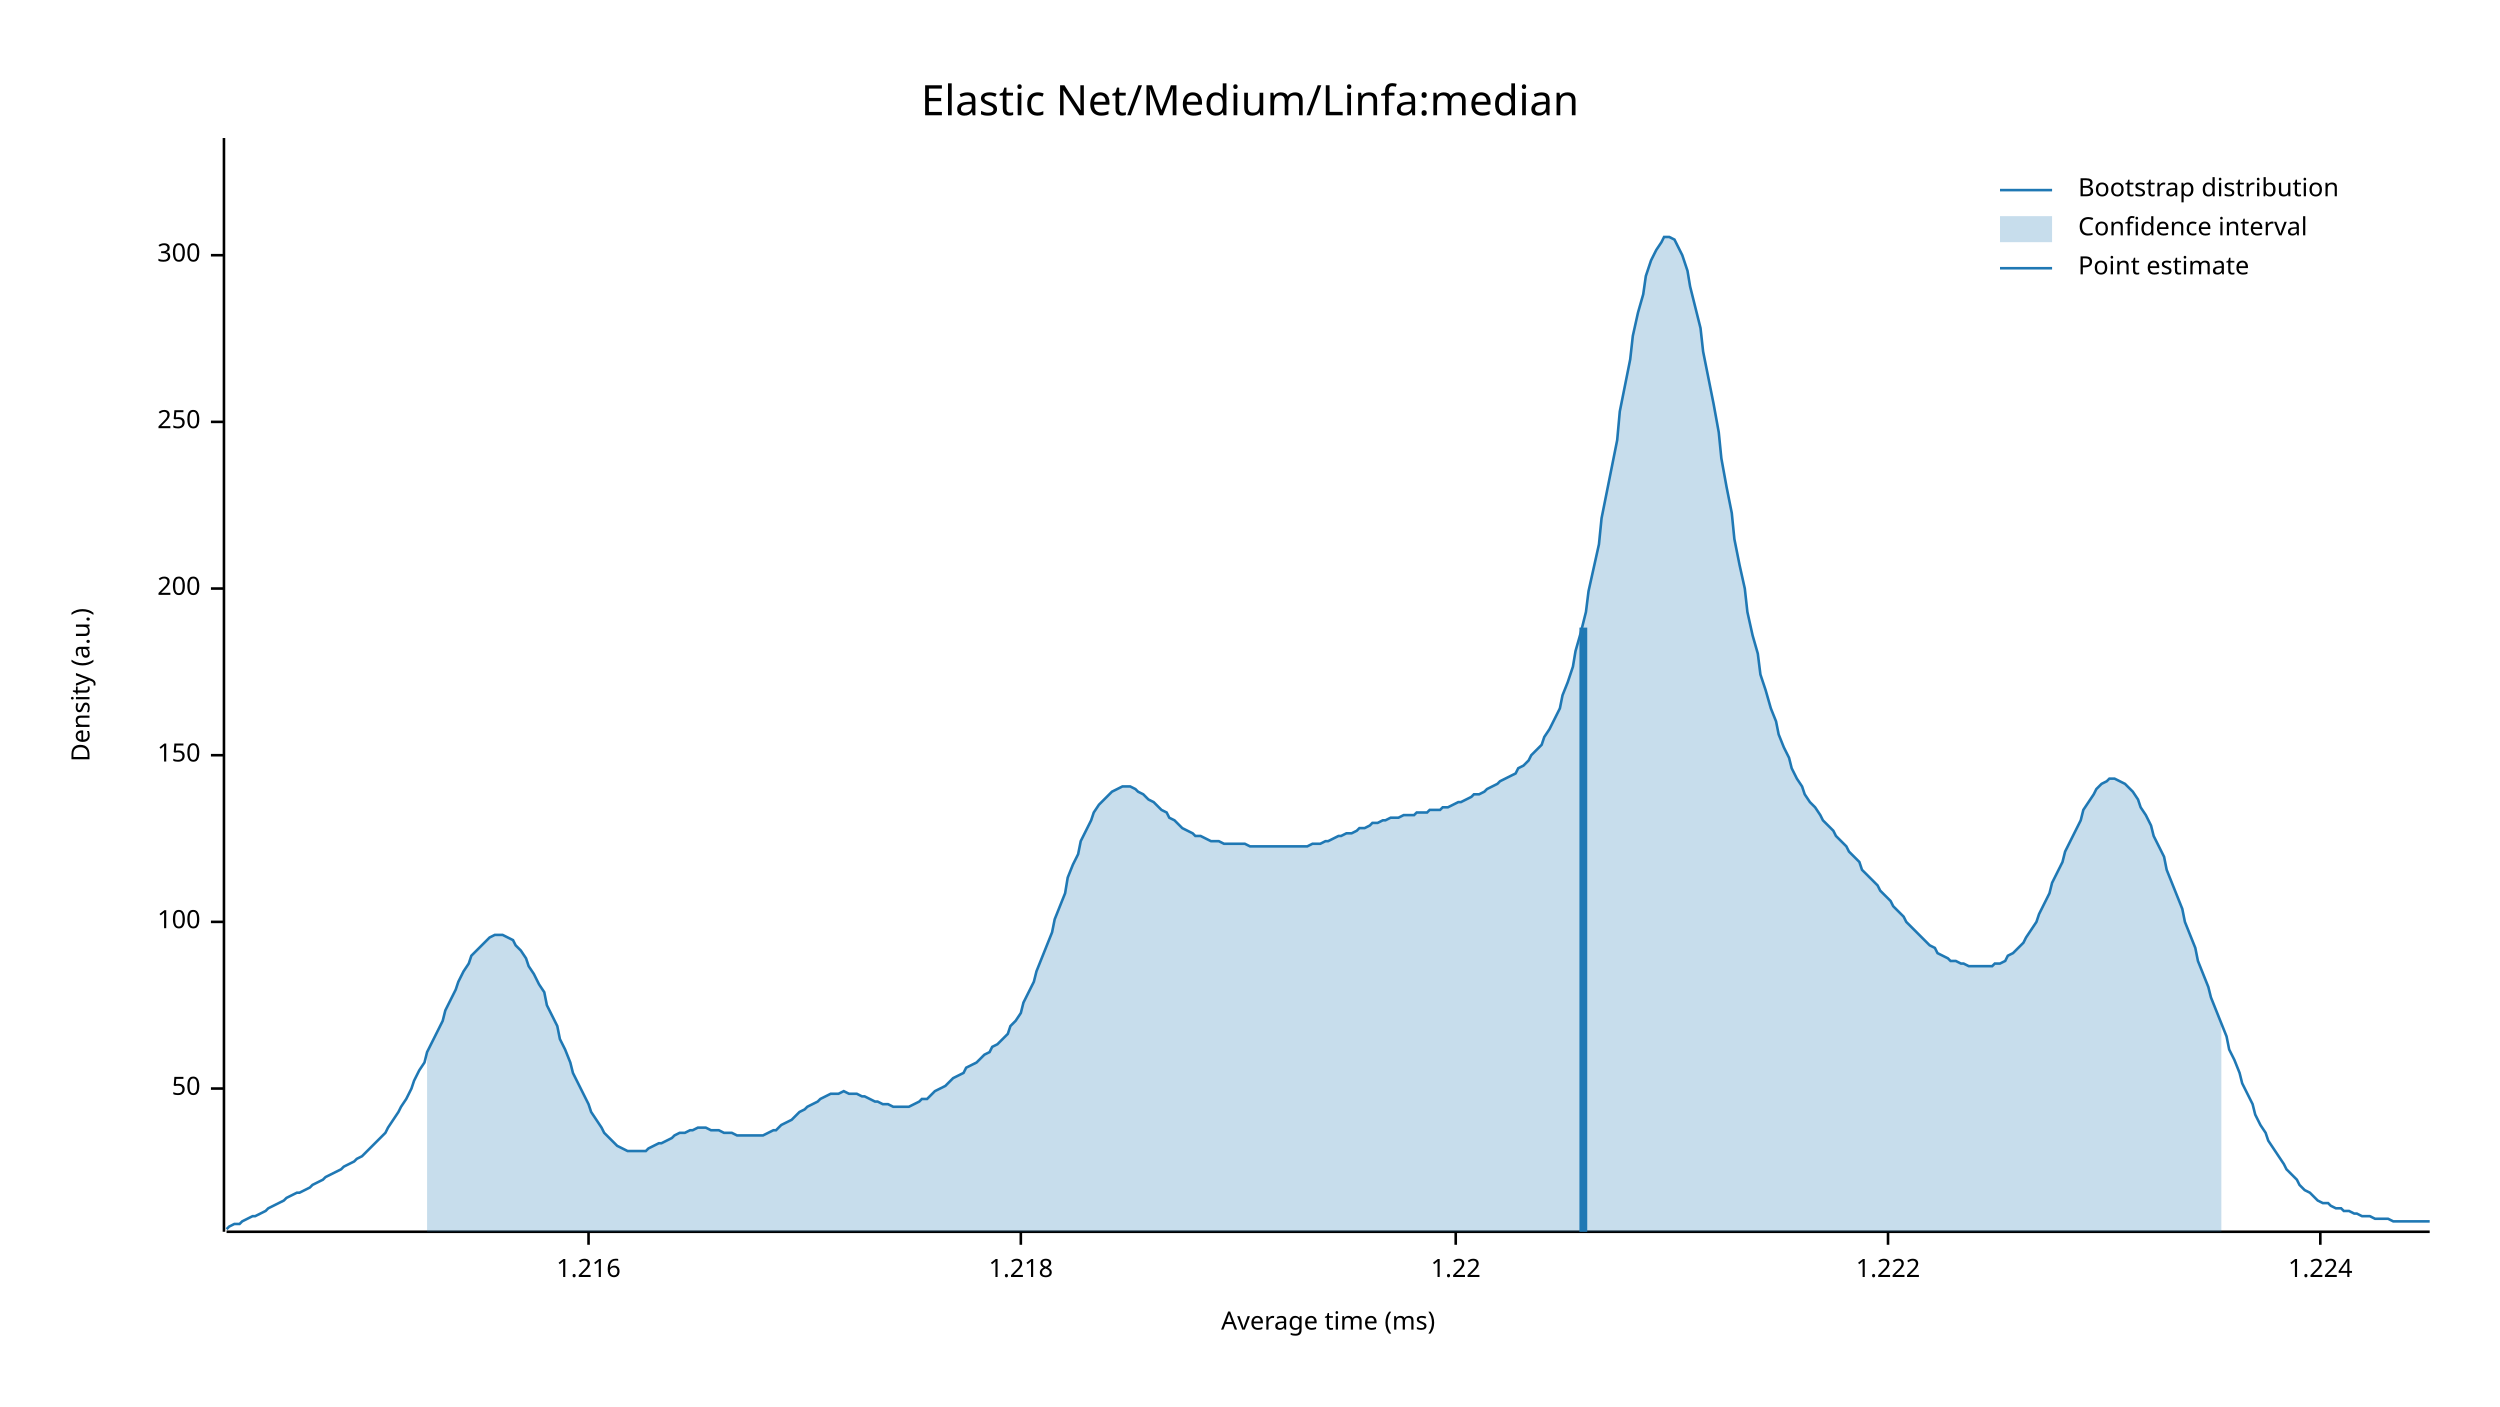
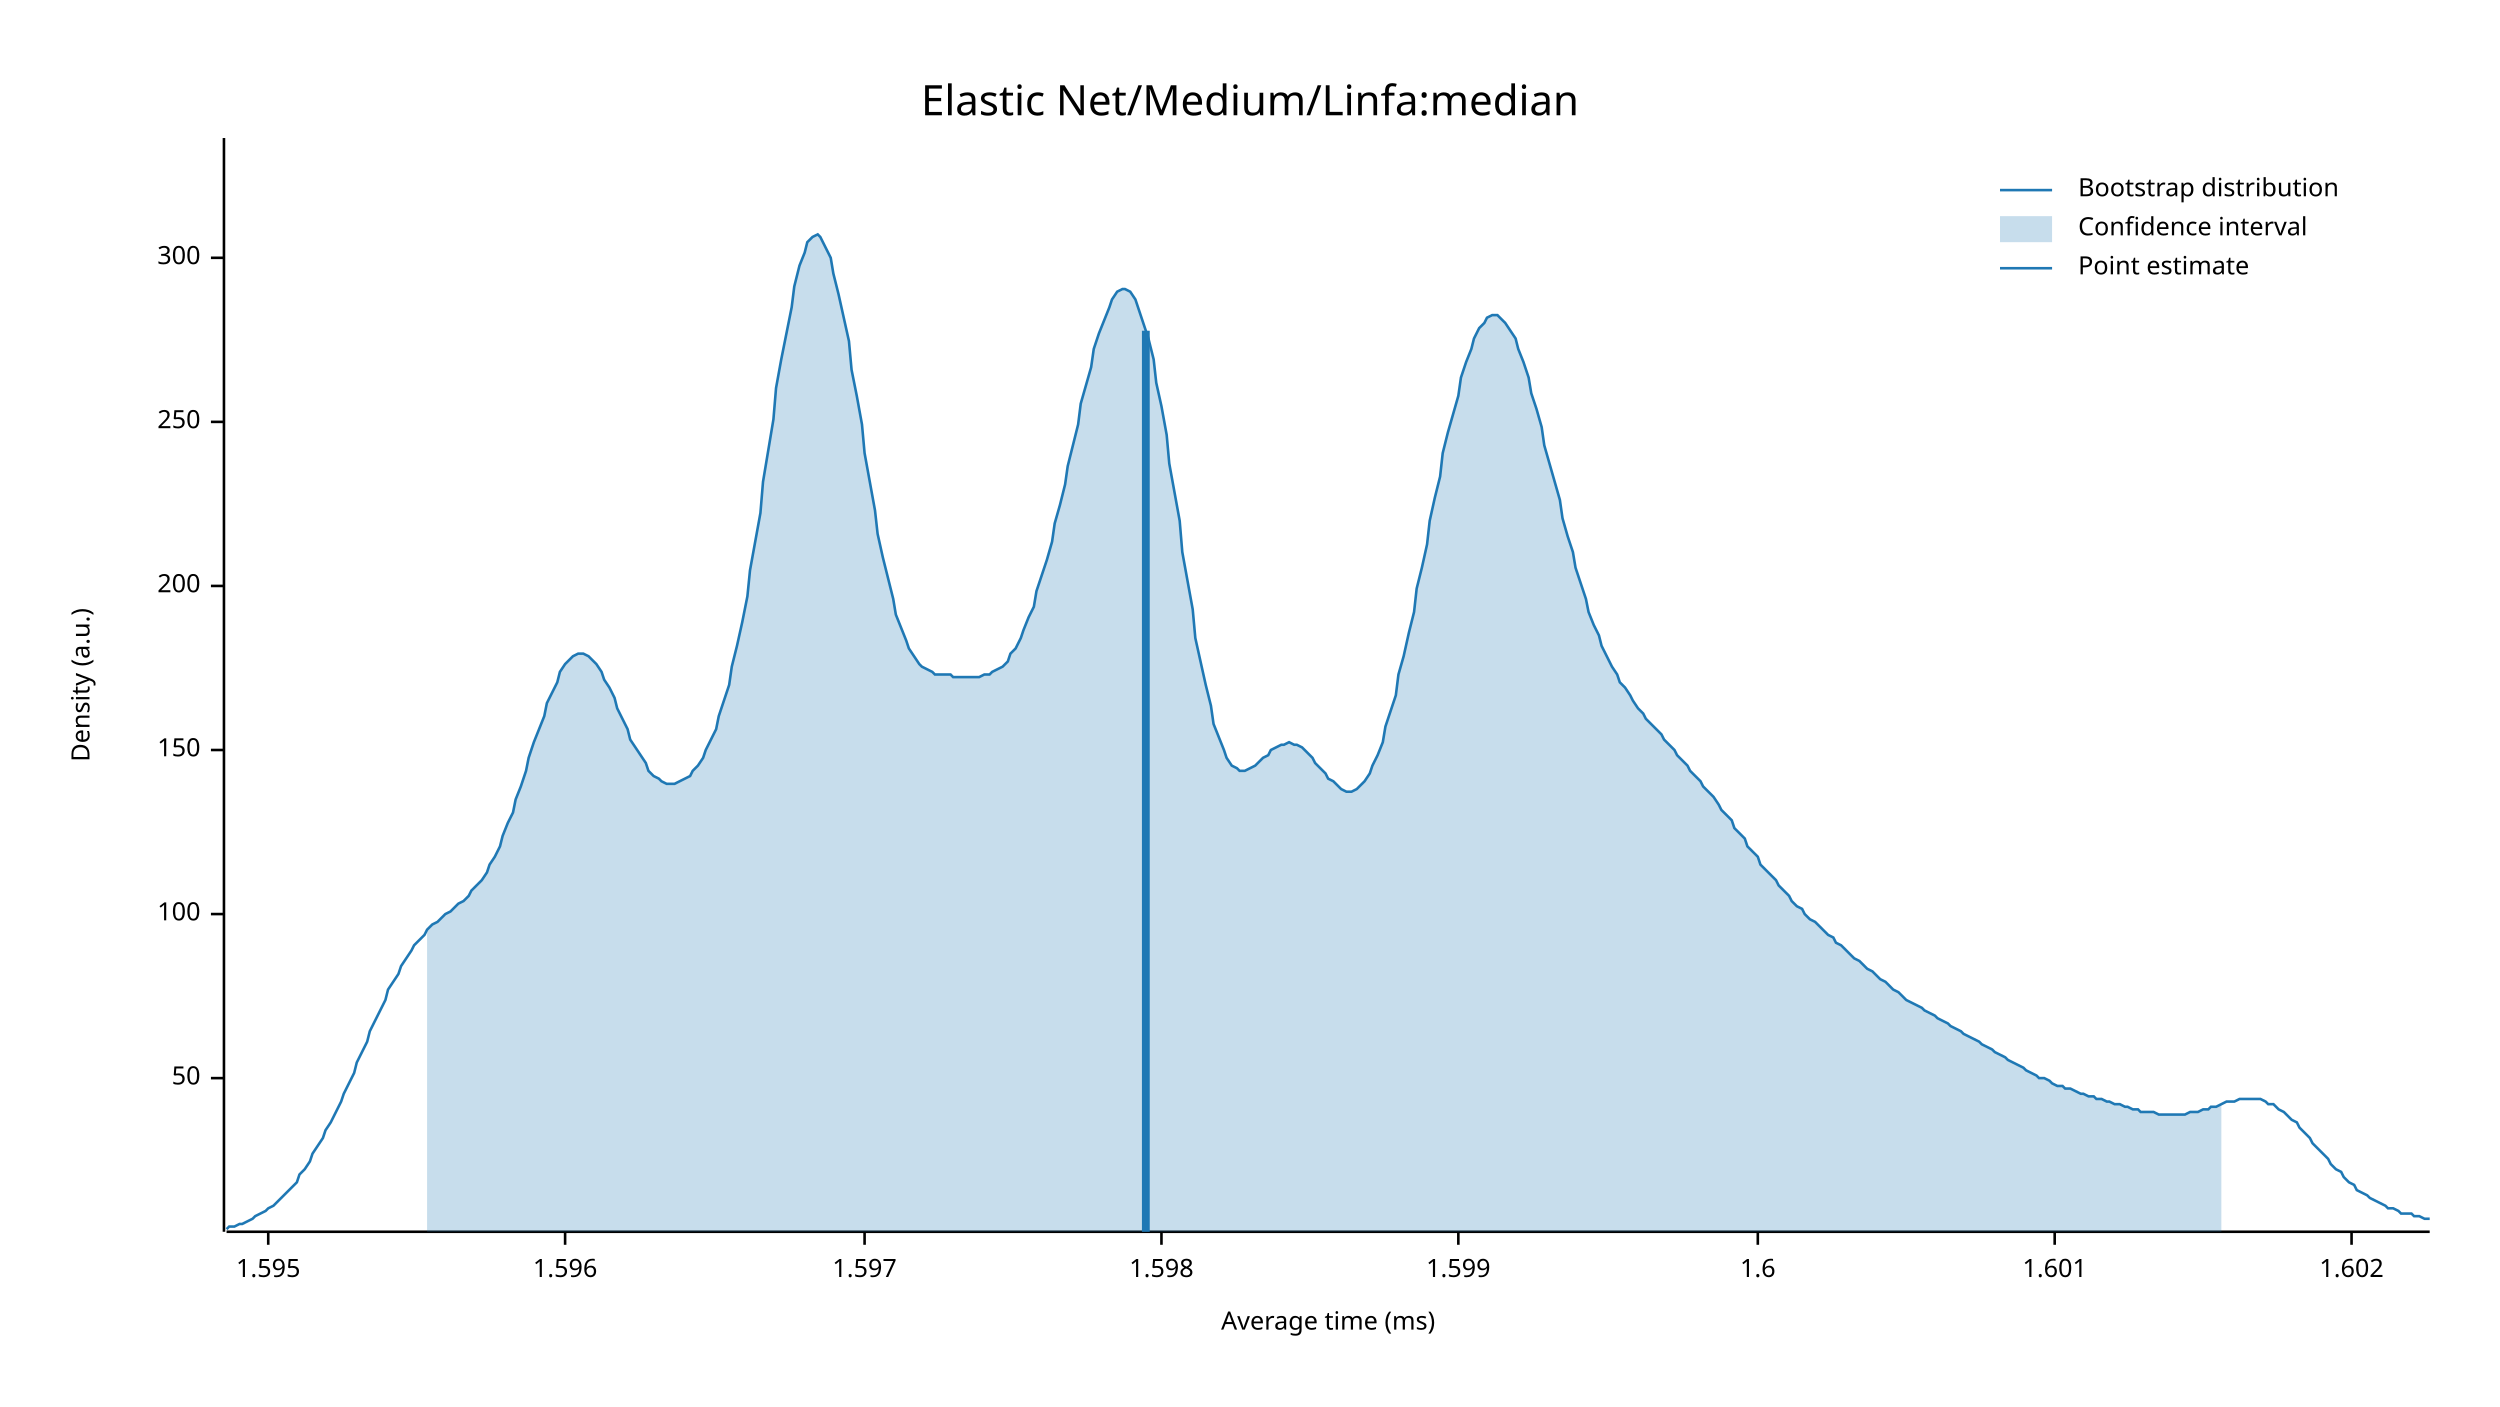
<svg xmlns="http://www.w3.org/2000/svg" width="960" height="540" viewBox="0 0 960 540">
  <text x="480" y="32" dy="0.76em" text-anchor="middle" font-family="sans-serif" font-size="16.129" opacity="1" fill="#000000">
Elastic Net/Medium/Linfa:median
</text>
  <text x="27" y="263" dy="0.76em" text-anchor="middle" font-family="sans-serif" font-size="9.677" opacity="1" fill="#000000" transform="rotate(270, 27, 263)">
Density (a.u.)
</text>
  <text x="510" y="513" dy="-0.5ex" text-anchor="middle" font-family="sans-serif" font-size="9.677" opacity="1" fill="#000000">
Average time (ms)
</text>
  <polyline fill="none" opacity="1" stroke="#000000" stroke-width="1" points="86,53 86,473 " />
-   <text x="77" y="418" dy="0.5ex" text-anchor="end" font-family="sans-serif" font-size="9.677" opacity="1" fill="#000000">
+   <text x="77" y="414" dy="0.5ex" text-anchor="end" font-family="sans-serif" font-size="9.677" opacity="1" fill="#000000">
50
</text>
-   <polyline fill="none" opacity="1" stroke="#000000" stroke-width="1" points="81,418 86,418 " />
-   <text x="77" y="354" dy="0.5ex" text-anchor="end" font-family="sans-serif" font-size="9.677" opacity="1" fill="#000000">
+   <polyline fill="none" opacity="1" stroke="#000000" stroke-width="1" points="81,414 86,414 " />
+   <text x="77" y="351" dy="0.5ex" text-anchor="end" font-family="sans-serif" font-size="9.677" opacity="1" fill="#000000">
100
</text>
-   <polyline fill="none" opacity="1" stroke="#000000" stroke-width="1" points="81,354 86,354 " />
-   <text x="77" y="290" dy="0.5ex" text-anchor="end" font-family="sans-serif" font-size="9.677" opacity="1" fill="#000000">
+   <polyline fill="none" opacity="1" stroke="#000000" stroke-width="1" points="81,351 86,351 " />
+   <text x="77" y="288" dy="0.5ex" text-anchor="end" font-family="sans-serif" font-size="9.677" opacity="1" fill="#000000">
150
</text>
-   <polyline fill="none" opacity="1" stroke="#000000" stroke-width="1" points="81,290 86,290 " />
-   <text x="77" y="226" dy="0.5ex" text-anchor="end" font-family="sans-serif" font-size="9.677" opacity="1" fill="#000000">
+   <polyline fill="none" opacity="1" stroke="#000000" stroke-width="1" points="81,288 86,288 " />
+   <text x="77" y="225" dy="0.5ex" text-anchor="end" font-family="sans-serif" font-size="9.677" opacity="1" fill="#000000">
200
</text>
-   <polyline fill="none" opacity="1" stroke="#000000" stroke-width="1" points="81,226 86,226 " />
+   <polyline fill="none" opacity="1" stroke="#000000" stroke-width="1" points="81,225 86,225 " />
  <text x="77" y="162" dy="0.5ex" text-anchor="end" font-family="sans-serif" font-size="9.677" opacity="1" fill="#000000">
250
</text>
  <polyline fill="none" opacity="1" stroke="#000000" stroke-width="1" points="81,162 86,162 " />
-   <text x="77" y="98" dy="0.5ex" text-anchor="end" font-family="sans-serif" font-size="9.677" opacity="1" fill="#000000">
+   <text x="77" y="99" dy="0.5ex" text-anchor="end" font-family="sans-serif" font-size="9.677" opacity="1" fill="#000000">
300
</text>
-   <polyline fill="none" opacity="1" stroke="#000000" stroke-width="1" points="81,98 86,98 " />
+   <polyline fill="none" opacity="1" stroke="#000000" stroke-width="1" points="81,99 86,99 " />
  <polyline fill="none" opacity="1" stroke="#000000" stroke-width="1" points="87,473 933,473 " />
-   <text x="226" y="483" dy="0.76em" text-anchor="middle" font-family="sans-serif" font-size="9.677" opacity="1" fill="#000000">
- 1.216
+   <text x="103" y="483" dy="0.76em" text-anchor="middle" font-family="sans-serif" font-size="9.677" opacity="1" fill="#000000">
+ 1.595
</text>
-   <polyline fill="none" opacity="1" stroke="#000000" stroke-width="1" points="226,473 226,478 " />
-   <text x="392" y="483" dy="0.76em" text-anchor="middle" font-family="sans-serif" font-size="9.677" opacity="1" fill="#000000">
- 1.218
+   <polyline fill="none" opacity="1" stroke="#000000" stroke-width="1" points="103,473 103,478 " />
+   <text x="217" y="483" dy="0.76em" text-anchor="middle" font-family="sans-serif" font-size="9.677" opacity="1" fill="#000000">
+ 1.596
</text>
-   <polyline fill="none" opacity="1" stroke="#000000" stroke-width="1" points="392,473 392,478 " />
-   <text x="559" y="483" dy="0.76em" text-anchor="middle" font-family="sans-serif" font-size="9.677" opacity="1" fill="#000000">
- 1.22
+   <polyline fill="none" opacity="1" stroke="#000000" stroke-width="1" points="217,473 217,478 " />
+   <text x="332" y="483" dy="0.76em" text-anchor="middle" font-family="sans-serif" font-size="9.677" opacity="1" fill="#000000">
+ 1.597
</text>
-   <polyline fill="none" opacity="1" stroke="#000000" stroke-width="1" points="559,473 559,478 " />
-   <text x="725" y="483" dy="0.76em" text-anchor="middle" font-family="sans-serif" font-size="9.677" opacity="1" fill="#000000">
- 1.222
+   <polyline fill="none" opacity="1" stroke="#000000" stroke-width="1" points="332,473 332,478 " />
+   <text x="446" y="483" dy="0.76em" text-anchor="middle" font-family="sans-serif" font-size="9.677" opacity="1" fill="#000000">
+ 1.598
</text>
-   <polyline fill="none" opacity="1" stroke="#000000" stroke-width="1" points="725,473 725,478 " />
-   <text x="891" y="483" dy="0.76em" text-anchor="middle" font-family="sans-serif" font-size="9.677" opacity="1" fill="#000000">
- 1.224
+   <polyline fill="none" opacity="1" stroke="#000000" stroke-width="1" points="446,473 446,478 " />
+   <text x="560" y="483" dy="0.76em" text-anchor="middle" font-family="sans-serif" font-size="9.677" opacity="1" fill="#000000">
+ 1.599
</text>
-   <polyline fill="none" opacity="1" stroke="#000000" stroke-width="1" points="891,473 891,478 " />
-   <polyline fill="none" opacity="1" stroke="#1F78B4" stroke-width="1" points="87,472 88,471 90,470 92,470 93,469 95,468 97,467 98,467 100,466 102,465 103,464 105,463 107,462 109,461 110,460 112,459 114,458 115,458 117,457 119,456 120,455 122,454 124,453 125,452 127,451 129,450 131,449 132,448 134,447 136,446 137,445 139,444 141,442 142,441 144,439 146,437 148,435 149,433 151,430 153,427 154,425 156,422 158,418 159,415 161,411 163,408 164,404 166,400 168,396 170,392 171,388 173,384 175,380 176,377 178,373 180,370 181,367 183,365 185,363 187,361 188,360 190,359 192,359 193,359 195,360 197,361 198,363 200,365 202,368 203,371 205,374 207,378 209,381 210,386 212,390 214,394 215,399 217,403 219,408 220,412 222,416 224,420 226,424 227,427 229,430 231,433 232,435 234,437 236,439 237,440 239,441 241,442 242,442 244,442 246,442 248,442 249,441 251,440 253,439 254,439 256,438 258,437 259,436 261,435 263,435 265,434 266,434 268,433 270,433 271,433 273,434 275,434 276,434 278,435 280,435 281,435 283,436 285,436 287,436 288,436 290,436 292,436 293,436 295,435 297,434 298,434 300,432 302,431 304,430 305,429 307,427 309,426 310,425 312,424 314,423 315,422 317,421 319,420 320,420 322,420 324,419 326,420 327,420 329,420 331,421 332,421 334,422 336,423 337,423 339,424 341,424 343,425 344,425 346,425 348,425 349,425 351,424 353,423 354,422 356,422 358,420 359,419 361,418 363,417 365,415 366,414 368,413 370,412 371,410 373,409 375,408 376,407 378,405 380,404 381,402 383,401 385,399 387,397 388,394 390,392 392,389 393,385 395,381 397,377 398,373 400,368 402,363 404,358 405,353 407,348 409,343 410,337 412,332 414,328 415,323 417,319 419,315 420,312 422,309 424,307 426,305 427,304 429,303 431,302 432,302 434,302 436,303 437,304 439,305 441,307 443,308 444,309 446,311 448,312 449,314 451,315 453,317 454,318 456,319 458,320 459,321 461,321 463,322 465,323 466,323 468,323 470,324 471,324 473,324 475,324 476,324 478,324 480,325 482,325 483,325 485,325 487,325 488,325 490,325 492,325 493,325 495,325 497,325 498,325 500,325 502,325 504,324 505,324 507,324 509,323 510,323 512,322 514,321 515,321 517,320 519,320 521,319 522,318 524,318 526,317 527,316 529,316 531,315 532,315 534,314 536,314 537,314 539,313 541,313 543,313 544,312 546,312 548,312 549,311 551,311 553,311 554,310 556,310 558,309 560,308 561,308 563,307 565,306 566,305 568,305 570,304 571,303 573,302 575,301 576,300 578,299 580,298 582,297 583,295 585,294 587,292 588,290 590,288 592,286 593,283 595,280 597,276 599,272 600,267 602,262 604,256 605,250 607,243 609,235 610,227 612,218 614,209 615,199 617,189 619,179 621,169 622,158 624,148 626,138 627,129 629,120 631,113 632,106 634,100 636,96 638,93 639,91 641,91 643,92 644,94 646,98 648,104 649,110 651,118 653,126 654,135 656,145 658,155 660,166 661,176 663,187 665,197 666,207 668,217 670,226 671,235 673,244 675,251 676,259 678,265 680,272 682,277 683,282 685,287 687,291 688,295 690,299 692,302 693,305 695,308 697,310 699,313 700,315 702,317 704,319 705,321 707,323 709,325 710,327 712,329 714,331 715,334 717,336 719,338 721,340 722,342 724,344 726,346 727,348 729,350 731,352 732,354 734,356 736,358 738,360 739,361 741,363 743,364 744,366 746,367 748,368 749,369 751,369 753,370 754,370 756,371 758,371 760,371 761,371 763,371 765,371 766,370 768,370 770,369 771,367 773,366 775,364 777,362 778,360 780,357 782,354 783,351 785,347 787,343 788,339 790,335 792,331 793,327 795,323 797,319 799,315 800,311 802,308 804,305 805,303 807,301 809,300 810,299 812,299 814,300 816,301 817,302 819,304 821,307 822,310 824,313 826,317 827,321 829,325 831,329 832,334 834,339 836,344 838,349 839,354 841,359 843,364 844,369 846,374 848,379 849,383 851,388 853,393 855,398 856,403 858,407 860,412 861,416 863,420 865,424 866,428 868,432 870,435 871,438 873,441 875,444 877,447 878,449 880,451 882,453 883,455 885,457 887,458 888,459 890,461 892,462 894,462 895,463 897,464 899,464 900,465 902,465 904,466 905,466 907,467 909,467 910,467 912,468 914,468 916,468 917,468 919,469 921,469 922,469 924,469 926,469 927,469 929,469 931,469 933,469 " />
-   <polygon opacity="0.25" fill="#1F78B4" points="164,404 166,400 168,396 170,392 171,388 173,384 175,380 176,377 178,373 180,370 181,367 183,365 185,363 187,361 188,360 190,359 192,359 193,359 195,360 197,361 198,363 200,365 202,368 203,371 205,374 207,378 209,381 210,386 212,390 214,394 215,399 217,403 219,408 220,412 222,416 224,420 226,424 227,427 229,430 231,433 232,435 234,437 236,439 237,440 239,441 241,442 242,442 244,442 246,442 248,442 249,441 251,440 253,439 254,439 256,438 258,437 259,436 261,435 263,435 265,434 266,434 268,433 270,433 271,433 273,434 275,434 276,434 278,435 280,435 281,435 283,436 285,436 287,436 288,436 290,436 292,436 293,436 295,435 297,434 298,434 300,432 302,431 304,430 305,429 307,427 309,426 310,425 312,424 314,423 315,422 317,421 319,420 320,420 322,420 324,419 326,420 327,420 329,420 331,421 332,421 334,422 336,423 337,423 339,424 341,424 343,425 344,425 346,425 348,425 349,425 351,424 353,423 354,422 356,422 358,420 359,419 361,418 363,417 365,415 366,414 368,413 370,412 371,410 373,409 375,408 376,407 378,405 380,404 381,402 383,401 385,399 387,397 388,394 390,392 392,389 393,385 395,381 397,377 398,373 400,368 402,363 404,358 405,353 407,348 409,343 410,337 412,332 414,328 415,323 417,319 419,315 420,312 422,309 424,307 426,305 427,304 429,303 431,302 432,302 434,302 436,303 437,304 439,305 441,307 443,308 444,309 446,311 448,312 449,314 451,315 453,317 454,318 456,319 458,320 459,321 461,321 463,322 465,323 466,323 468,323 470,324 471,324 473,324 475,324 476,324 478,324 480,325 482,325 483,325 485,325 487,325 488,325 490,325 492,325 493,325 495,325 497,325 498,325 500,325 502,325 504,324 505,324 507,324 509,323 510,323 512,322 514,321 515,321 517,320 519,320 521,319 522,318 524,318 526,317 527,316 529,316 531,315 532,315 534,314 536,314 537,314 539,313 541,313 543,313 544,312 546,312 548,312 549,311 551,311 553,311 554,310 556,310 558,309 560,308 561,308 563,307 565,306 566,305 568,305 570,304 571,303 573,302 575,301 576,300 578,299 580,298 582,297 583,295 585,294 587,292 588,290 590,288 592,286 593,283 595,280 597,276 599,272 600,267 602,262 604,256 605,250 607,243 609,235 610,227 612,218 614,209 615,199 617,189 619,179 621,169 622,158 624,148 626,138 627,129 629,120 631,113 632,106 634,100 636,96 638,93 639,91 641,91 643,92 644,94 646,98 648,104 649,110 651,118 653,126 654,135 656,145 658,155 660,166 661,176 663,187 665,197 666,207 668,217 670,226 671,235 673,244 675,251 676,259 678,265 680,272 682,277 683,282 685,287 687,291 688,295 690,299 692,302 693,305 695,308 697,310 699,313 700,315 702,317 704,319 705,321 707,323 709,325 710,327 712,329 714,331 715,334 717,336 719,338 721,340 722,342 724,344 726,346 727,348 729,350 731,352 732,354 734,356 736,358 738,360 739,361 741,363 743,364 744,366 746,367 748,368 749,369 751,369 753,370 754,370 756,371 758,371 760,371 761,371 763,371 765,371 766,370 768,370 770,369 771,367 773,366 775,364 777,362 778,360 780,357 782,354 783,351 785,347 787,343 788,339 790,335 792,331 793,327 795,323 797,319 799,315 800,311 802,308 804,305 805,303 807,301 809,300 810,299 812,299 814,300 816,301 817,302 819,304 821,307 822,310 824,313 826,317 827,321 829,325 831,329 832,334 834,339 836,344 838,349 839,354 841,359 843,364 844,369 846,374 848,379 849,383 851,388 853,393 853,473 164,473 " />
-   <polyline fill="none" opacity="1" stroke="#1F78B4" stroke-width="3" points="608,473 608,241 " />
+   <polyline fill="none" opacity="1" stroke="#000000" stroke-width="1" points="560,473 560,478 " />
+   <text x="675" y="483" dy="0.76em" text-anchor="middle" font-family="sans-serif" font-size="9.677" opacity="1" fill="#000000">
+ 1.6
+ </text>
+   <polyline fill="none" opacity="1" stroke="#000000" stroke-width="1" points="675,473 675,478 " />
+   <text x="789" y="483" dy="0.76em" text-anchor="middle" font-family="sans-serif" font-size="9.677" opacity="1" fill="#000000">
+ 1.601
+ </text>
+   <polyline fill="none" opacity="1" stroke="#000000" stroke-width="1" points="789,473 789,478 " />
+   <text x="903" y="483" dy="0.76em" text-anchor="middle" font-family="sans-serif" font-size="9.677" opacity="1" fill="#000000">
+ 1.602
+ </text>
+   <polyline fill="none" opacity="1" stroke="#000000" stroke-width="1" points="903,473 903,478 " />
+   <polyline fill="none" opacity="1" stroke="#1F78B4" stroke-width="1" points="87,472 88,471 90,471 92,470 93,470 95,469 97,468 98,467 100,466 102,465 103,464 105,463 107,461 109,459 110,458 112,456 114,454 115,451 117,449 119,446 120,443 122,440 124,437 125,434 127,431 129,427 131,423 132,420 134,416 136,412 137,408 139,404 141,400 142,396 144,392 146,388 148,384 149,380 151,377 153,374 154,371 156,368 158,365 159,363 161,361 163,359 164,357 166,355 168,354 170,352 171,351 173,350 175,348 176,347 178,346 180,344 181,342 183,340 185,338 187,335 188,332 190,329 192,325 193,321 195,316 197,312 198,307 200,302 202,296 203,291 205,285 207,280 209,275 210,270 212,266 214,262 215,258 217,255 219,253 220,252 222,251 224,251 226,252 227,253 229,255 231,258 232,261 234,264 236,268 237,272 239,276 241,280 242,284 244,287 246,290 248,293 249,296 251,298 253,299 254,300 256,301 258,301 259,301 261,300 263,299 265,298 266,296 268,294 270,291 271,288 273,284 275,280 276,275 278,269 280,263 281,256 283,248 285,239 287,229 288,219 290,208 292,197 293,185 295,173 297,161 298,149 300,138 302,128 304,118 305,110 307,102 309,97 310,93 312,91 314,90 315,91 317,95 319,99 320,105 322,113 324,122 326,131 327,142 329,152 331,163 332,174 334,185 336,196 337,205 339,214 341,222 343,230 344,236 346,241 348,246 349,249 351,252 353,255 354,256 356,257 358,258 359,259 361,259 363,259 365,259 366,260 368,260 370,260 371,260 373,260 375,260 376,260 378,259 380,259 381,258 383,257 385,256 387,254 388,251 390,249 392,245 393,242 395,237 397,233 398,227 400,221 402,215 404,208 405,201 407,194 409,186 410,179 412,171 414,163 415,155 417,148 419,141 420,134 422,128 424,123 426,118 427,115 429,112 431,111 432,111 434,112 436,115 437,118 439,124 441,130 443,138 444,147 446,156 448,167 449,178 451,189 453,200 454,212 456,223 458,234 459,245 461,254 463,263 465,271 466,278 468,283 470,288 471,291 473,294 475,295 476,296 478,296 480,295 482,294 483,293 485,291 487,290 488,288 490,287 492,286 493,286 495,285 497,286 498,286 500,287 502,289 504,291 505,293 507,295 509,297 510,299 512,300 514,302 515,303 517,304 519,304 521,303 522,302 524,300 526,297 527,294 529,290 531,285 532,279 534,273 536,267 537,259 539,252 541,243 543,235 544,226 546,218 548,209 549,200 551,191 553,183 554,174 556,166 558,159 560,152 561,145 563,139 565,134 566,130 568,126 570,124 571,122 573,121 575,121 576,122 578,124 580,127 582,130 583,134 585,139 587,145 588,151 590,157 592,164 593,171 595,178 597,185 599,192 600,199 602,206 604,212 605,218 607,224 609,230 610,235 612,240 614,244 615,248 617,252 619,256 621,259 622,262 624,264 626,267 627,269 629,272 631,274 632,276 634,278 636,280 638,282 639,284 641,286 643,288 644,290 646,292 648,294 649,296 651,298 653,300 654,302 656,304 658,306 660,309 661,311 663,313 665,315 666,318 668,320 670,322 671,325 673,327 675,329 676,332 678,334 680,336 682,338 683,340 685,342 687,344 688,346 690,348 692,349 693,351 695,353 697,354 699,356 700,357 702,359 704,360 705,362 707,363 709,365 710,366 712,368 714,369 715,370 717,372 719,373 721,375 722,376 724,377 726,379 727,380 729,381 731,383 732,384 734,385 736,386 738,387 739,388 741,389 743,390 744,391 746,392 748,393 749,394 751,395 753,396 754,397 756,398 758,399 760,400 761,401 763,402 765,403 766,404 768,405 770,406 771,407 773,408 775,409 777,410 778,411 780,412 782,413 783,414 785,414 787,415 788,416 790,417 792,417 793,418 795,418 797,419 799,420 800,420 802,421 804,421 805,422 807,422 809,423 810,423 812,424 814,424 816,425 817,425 819,426 821,426 822,427 824,427 826,427 827,427 829,428 831,428 832,428 834,428 836,428 838,428 839,428 841,427 843,427 844,427 846,426 848,426 849,425 851,425 853,424 855,423 856,423 858,423 860,422 861,422 863,422 865,422 866,422 868,422 870,423 871,424 873,424 875,426 877,427 878,428 880,430 882,431 883,433 885,435 887,437 888,439 890,441 892,443 894,445 895,447 897,449 899,450 900,452 902,454 904,455 905,457 907,458 909,459 910,460 912,461 914,462 916,463 917,464 919,464 921,465 922,466 924,466 926,466 927,467 929,467 931,468 933,468 " />
+   <polygon opacity="0.25" fill="#1F78B4" points="164,357 166,355 168,354 170,352 171,351 173,350 175,348 176,347 178,346 180,344 181,342 183,340 185,338 187,335 188,332 190,329 192,325 193,321 195,316 197,312 198,307 200,302 202,296 203,291 205,285 207,280 209,275 210,270 212,266 214,262 215,258 217,255 219,253 220,252 222,251 224,251 226,252 227,253 229,255 231,258 232,261 234,264 236,268 237,272 239,276 241,280 242,284 244,287 246,290 248,293 249,296 251,298 253,299 254,300 256,301 258,301 259,301 261,300 263,299 265,298 266,296 268,294 270,291 271,288 273,284 275,280 276,275 278,269 280,263 281,256 283,248 285,239 287,229 288,219 290,208 292,197 293,185 295,173 297,161 298,149 300,138 302,128 304,118 305,110 307,102 309,97 310,93 312,91 314,90 315,91 317,95 319,99 320,105 322,113 324,122 326,131 327,142 329,152 331,163 332,174 334,185 336,196 337,205 339,214 341,222 343,230 344,236 346,241 348,246 349,249 351,252 353,255 354,256 356,257 358,258 359,259 361,259 363,259 365,259 366,260 368,260 370,260 371,260 373,260 375,260 376,260 378,259 380,259 381,258 383,257 385,256 387,254 388,251 390,249 392,245 393,242 395,237 397,233 398,227 400,221 402,215 404,208 405,201 407,194 409,186 410,179 412,171 414,163 415,155 417,148 419,141 420,134 422,128 424,123 426,118 427,115 429,112 431,111 432,111 434,112 436,115 437,118 439,124 441,130 443,138 444,147 446,156 448,167 449,178 451,189 453,200 454,212 456,223 458,234 459,245 461,254 463,263 465,271 466,278 468,283 470,288 471,291 473,294 475,295 476,296 478,296 480,295 482,294 483,293 485,291 487,290 488,288 490,287 492,286 493,286 495,285 497,286 498,286 500,287 502,289 504,291 505,293 507,295 509,297 510,299 512,300 514,302 515,303 517,304 519,304 521,303 522,302 524,300 526,297 527,294 529,290 531,285 532,279 534,273 536,267 537,259 539,252 541,243 543,235 544,226 546,218 548,209 549,200 551,191 553,183 554,174 556,166 558,159 560,152 561,145 563,139 565,134 566,130 568,126 570,124 571,122 573,121 575,121 576,122 578,124 580,127 582,130 583,134 585,139 587,145 588,151 590,157 592,164 593,171 595,178 597,185 599,192 600,199 602,206 604,212 605,218 607,224 609,230 610,235 612,240 614,244 615,248 617,252 619,256 621,259 622,262 624,264 626,267 627,269 629,272 631,274 632,276 634,278 636,280 638,282 639,284 641,286 643,288 644,290 646,292 648,294 649,296 651,298 653,300 654,302 656,304 658,306 660,309 661,311 663,313 665,315 666,318 668,320 670,322 671,325 673,327 675,329 676,332 678,334 680,336 682,338 683,340 685,342 687,344 688,346 690,348 692,349 693,351 695,353 697,354 699,356 700,357 702,359 704,360 705,362 707,363 709,365 710,366 712,368 714,369 715,370 717,372 719,373 721,375 722,376 724,377 726,379 727,380 729,381 731,383 732,384 734,385 736,386 738,387 739,388 741,389 743,390 744,391 746,392 748,393 749,394 751,395 753,396 754,397 756,398 758,399 760,400 761,401 763,402 765,403 766,404 768,405 770,406 771,407 773,408 775,409 777,410 778,411 780,412 782,413 783,414 785,414 787,415 788,416 790,417 792,417 793,418 795,418 797,419 799,420 800,420 802,421 804,421 805,422 807,422 809,423 810,423 812,424 814,424 816,425 817,425 819,426 821,426 822,427 824,427 826,427 827,427 829,428 831,428 832,428 834,428 836,428 838,428 839,428 841,427 843,427 844,427 846,426 848,426 849,425 851,425 853,424 853,473 164,473 " />
+   <polyline fill="none" opacity="1" stroke="#1F78B4" stroke-width="3" points="440,473 440,127 " />
  <text x="798" y="68" dy="0.76em" text-anchor="start" font-family="sans-serif" font-size="9.677" opacity="1" fill="#000000">
Bootstrap distribution
</text>
  <text x="798" y="83" dy="0.76em" text-anchor="start" font-family="sans-serif" font-size="9.677" opacity="1" fill="#000000">
Confidence interval
</text>
  <text x="798" y="98" dy="0.76em" text-anchor="start" font-family="sans-serif" font-size="9.677" opacity="1" fill="#000000">
Point estimate
</text>
  <polyline fill="none" opacity="1" stroke="#1F78B4" stroke-width="1" points="768,73 788,73 " />
  <rect x="768" y="83" width="20" height="10" opacity="0.25" fill="#1F78B4" stroke="none" />
  <polyline fill="none" opacity="1" stroke="#1F78B4" stroke-width="1" points="768,103 788,103 " />
</svg>
